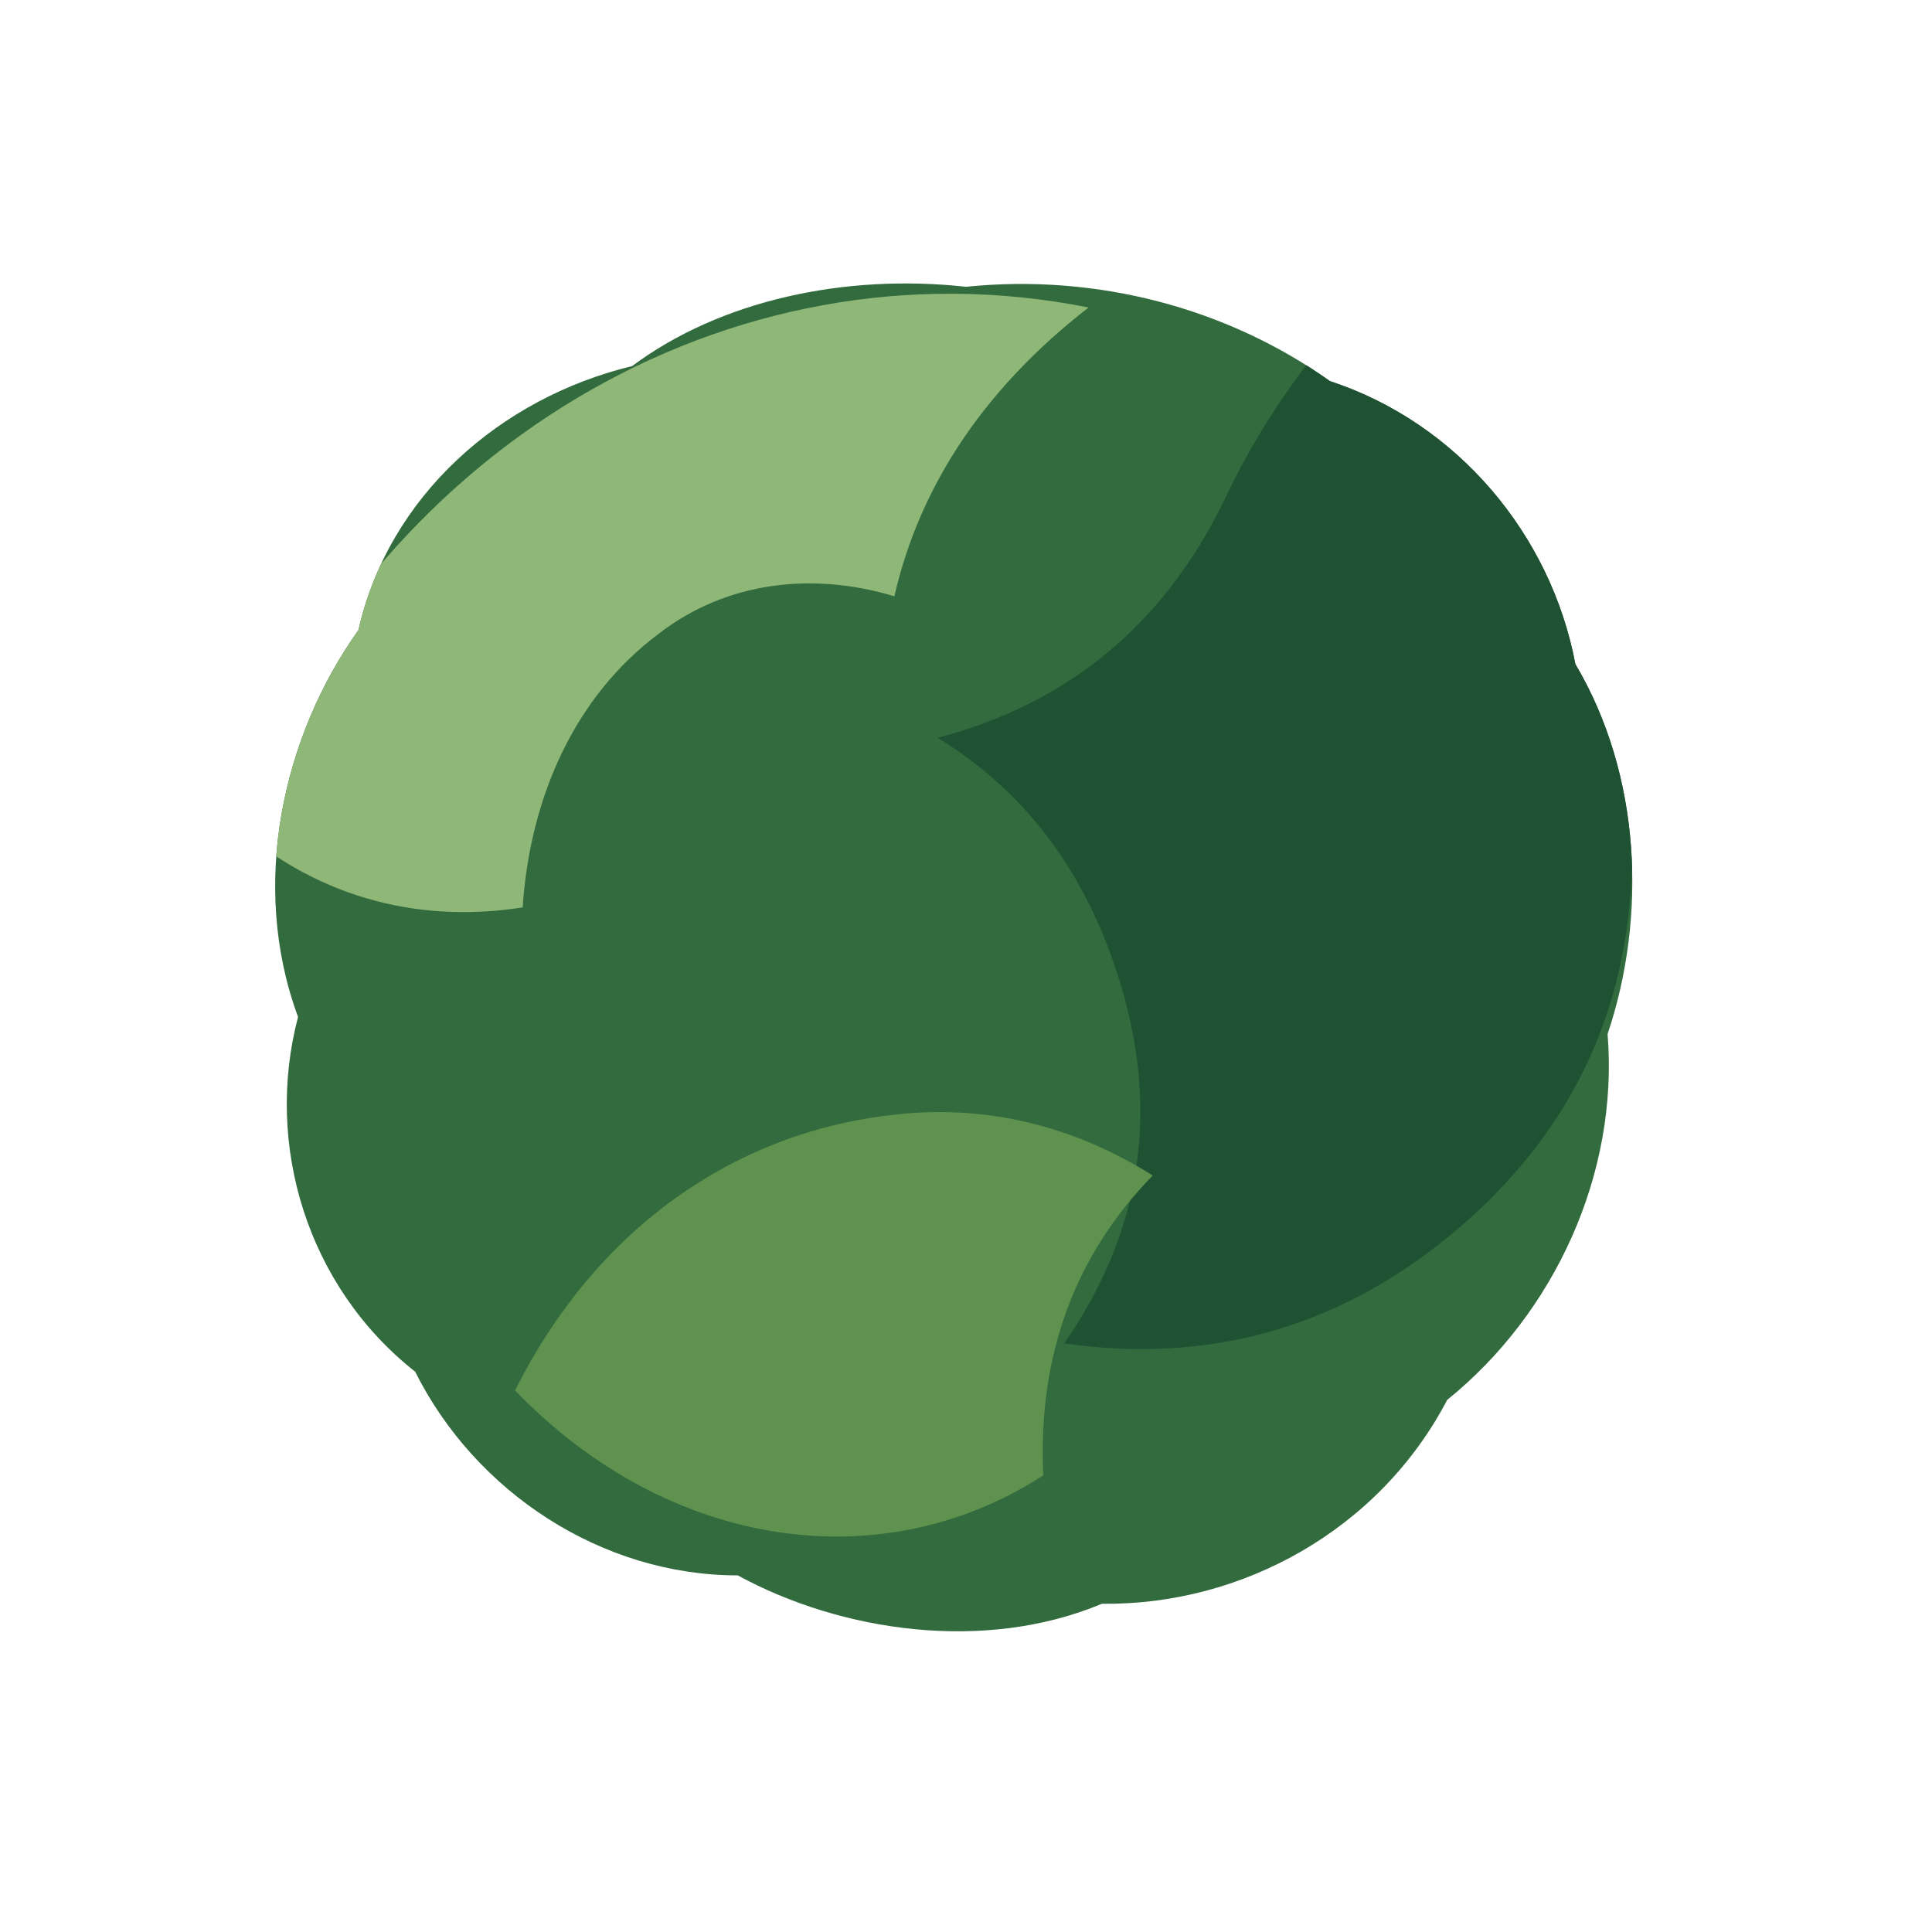
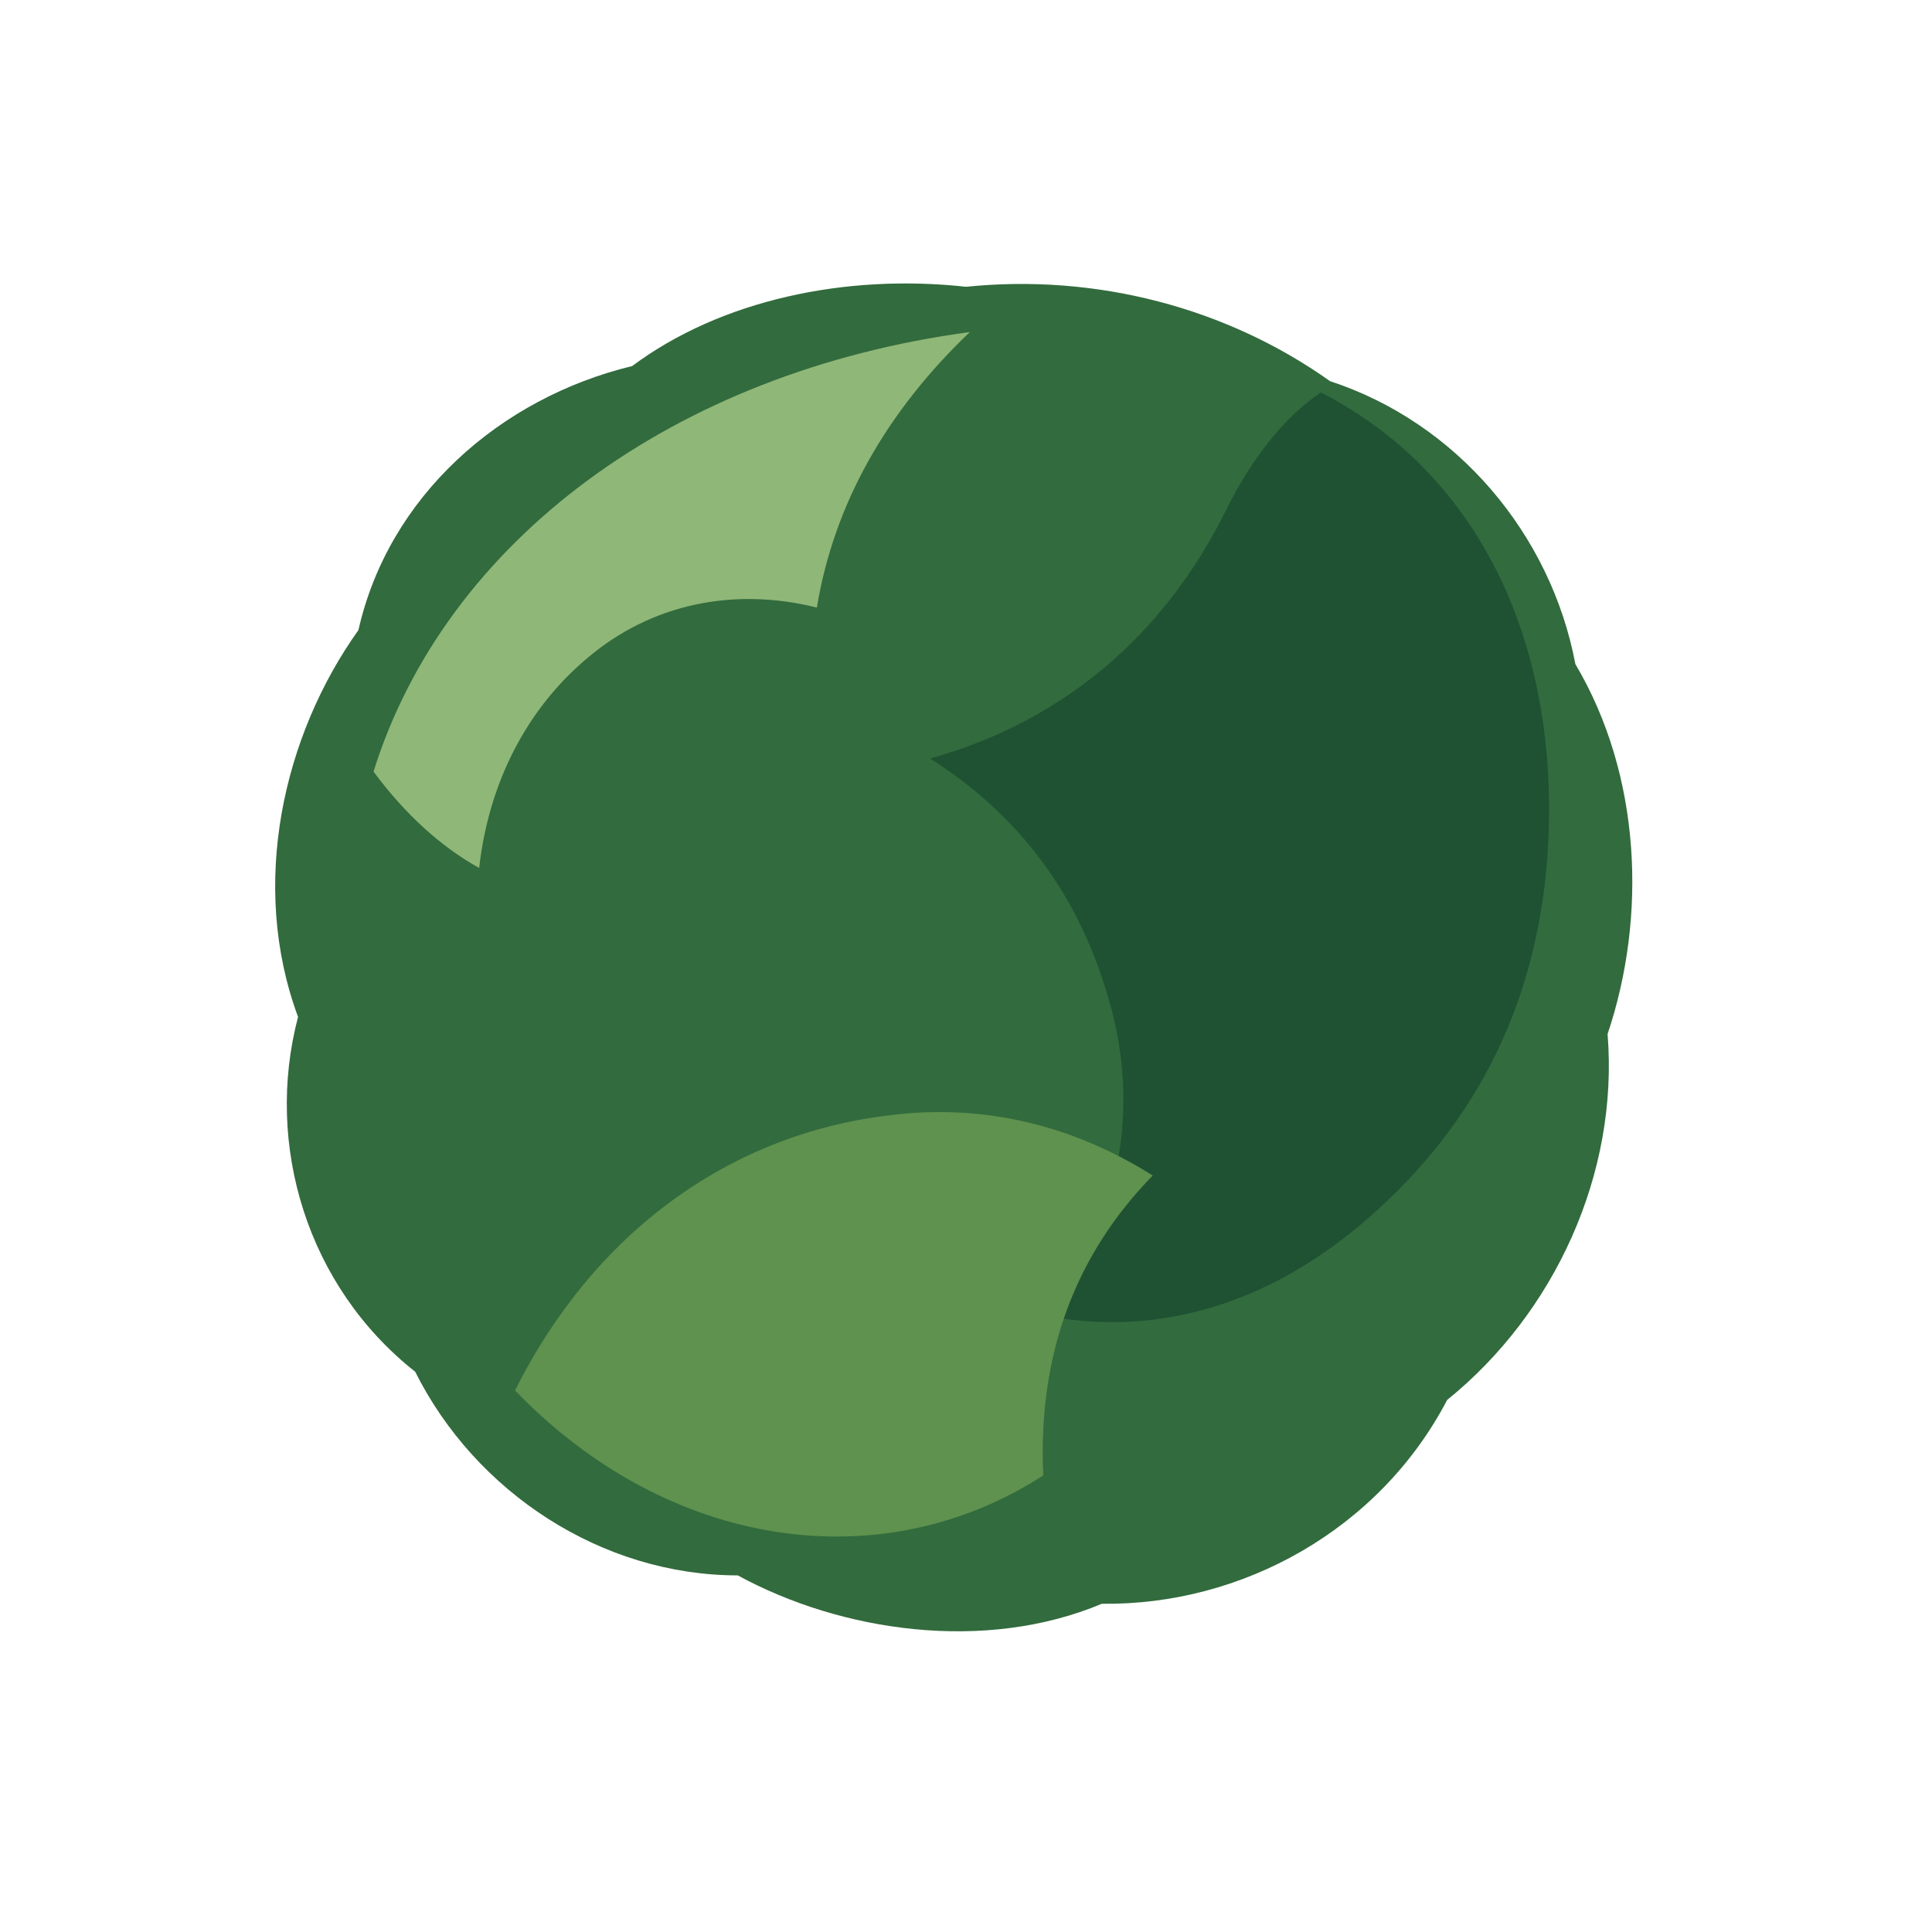
<svg xmlns="http://www.w3.org/2000/svg" viewBox="0 0 96 96" role="img" aria-label="Moss">
-   <defs>
-     <clipPath id="ball">
-       <path d="M48 14.25C54.47 13.59 60.94 15.28 66.09 18.94C72.38 21 77.06 26.53 78.28 33C81.56 38.53 81.84 45.56 79.88 51.38C80.44 58.31 77.25 65.25 71.91 69.56C68.53 76.03 61.69 79.78 54.75 79.69C48.94 82.13 41.81 81.09 36.66 78.28C29.91 78.28 23.63 74.16 20.63 68.16C15.28 63.94 13.13 56.91 14.81 50.53C12.38 43.97 14.06 36.56 17.81 31.31C19.31 24.66 24.84 19.78 31.41 18.19C35.81 14.91 42 13.59 48 14.25Z" />
-     </clipPath>
-   </defs>
  <path d="M48 14.25C54.47 13.59 60.94 15.28 66.09 18.94C72.38 21 77.06 26.53 78.28 33C81.56 38.53 81.84 45.56 79.88 51.38C80.44 58.31 77.25 65.25 71.91 69.56C68.53 76.03 61.69 79.78 54.75 79.69C48.94 82.13 41.81 81.09 36.66 78.28C29.91 78.28 23.63 74.16 20.63 68.16C15.28 63.94 13.13 56.91 14.81 50.53C12.38 43.97 14.06 36.56 17.81 31.31C19.31 24.66 24.84 19.78 31.41 18.19C35.81 14.91 42 13.59 48 14.25Z" fill="#326B3D" />
-   <g clip-path="url(#ball)">
-     <path d="M11.44 40.78C18.38 22.31 36.28 11.72 54.09 15.28C49.13 19.13 45.75 23.91 44.44 29.63C40.41 28.41 36.09 28.88 32.72 31.5C28.59 34.59 26.34 39.56 25.97 45.09C20.53 45.94 15.47 44.44 11.44 40.78Z" fill="#8FB778" />
-     <path d="M65.53 17.34C76.31 22.5 82.03 33.19 81 44.63C80.44 51.38 77.44 57 71.91 61.5C66.38 66 60 67.78 52.88 66.75C56.53 61.5 57.56 55.78 55.88 49.59C54.28 43.78 51.19 39.47 46.59 36.66C53.06 34.97 57.84 31.03 60.84 24.84C62.16 22.03 63.75 19.59 65.53 17.34Z" fill="#1F5133" />
-     <path d="M25.59 69.09C29.53 61.22 36.28 56.34 44.25 55.41C48.84 54.84 53.25 55.88 57.28 58.41C53.44 62.34 51.56 67.31 51.84 73.31C43.88 78.47 33.28 77.06 25.59 69.09Z" fill="#5F914F" />
-   </g>
+   <path d="M18.56 38.34C22.13 26.91 33.47 18.47 48.19 16.5C44.06 20.44 41.44 25.03 40.59 30.19C36.47 29.16 32.34 30 29.16 32.72C26.16 35.25 24.28 38.91 23.81 43.13C21.94 42.09 20.16 40.5 18.56 38.34Z" fill="#8FB778" />
+   <path d="M65.63 19.5C73.69 23.63 77.63 32.34 76.88 42.66C76.31 50.16 73.13 56.25 67.5 60.94C63 64.69 57.75 66.38 52.31 65.44C55.69 60.38 56.63 55.03 55.13 49.78C53.63 44.44 50.63 40.5 46.22 37.69C52.97 35.81 57.94 31.41 60.94 25.31C62.25 22.69 63.84 20.72 65.63 19.5Z" fill="#1F5133" />
+   <path d="M25.59 69.09C29.53 61.22 36.28 56.34 44.25 55.41C48.84 54.84 53.25 55.88 57.28 58.41C53.44 62.34 51.56 67.31 51.84 73.31C43.88 78.47 33.28 77.06 25.59 69.09Z" fill="#5F914F" />
</svg>
